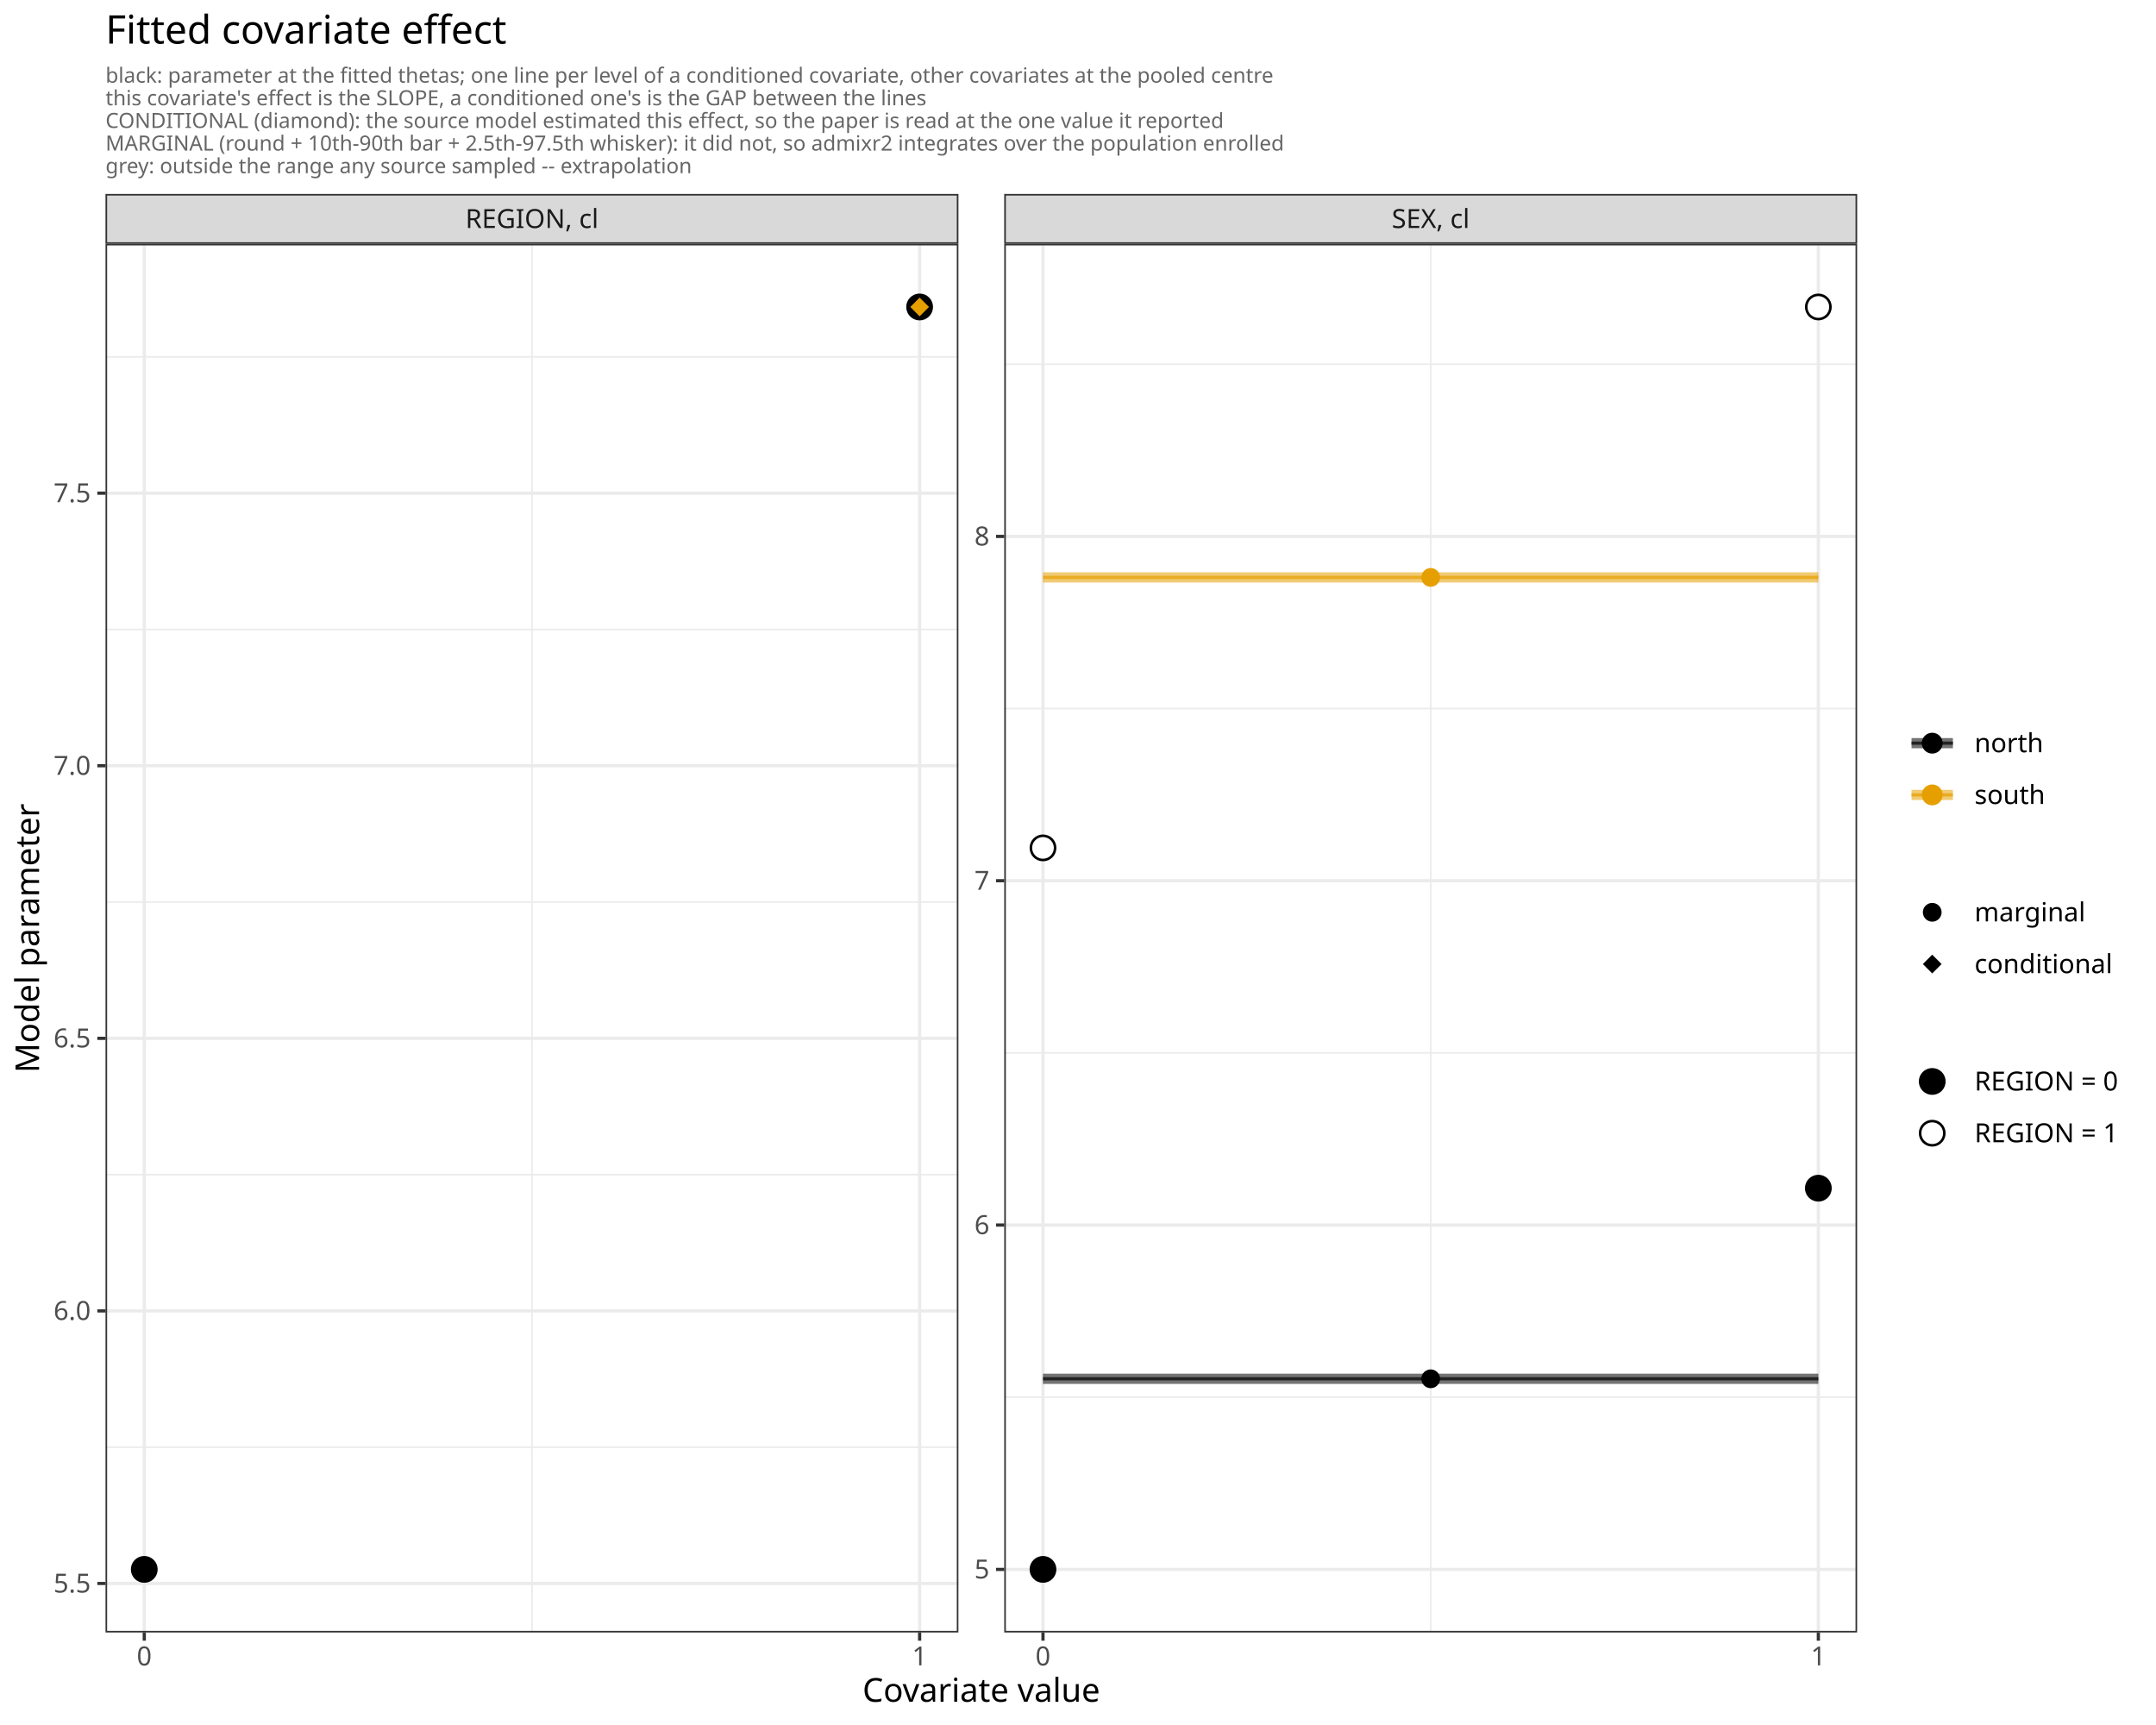
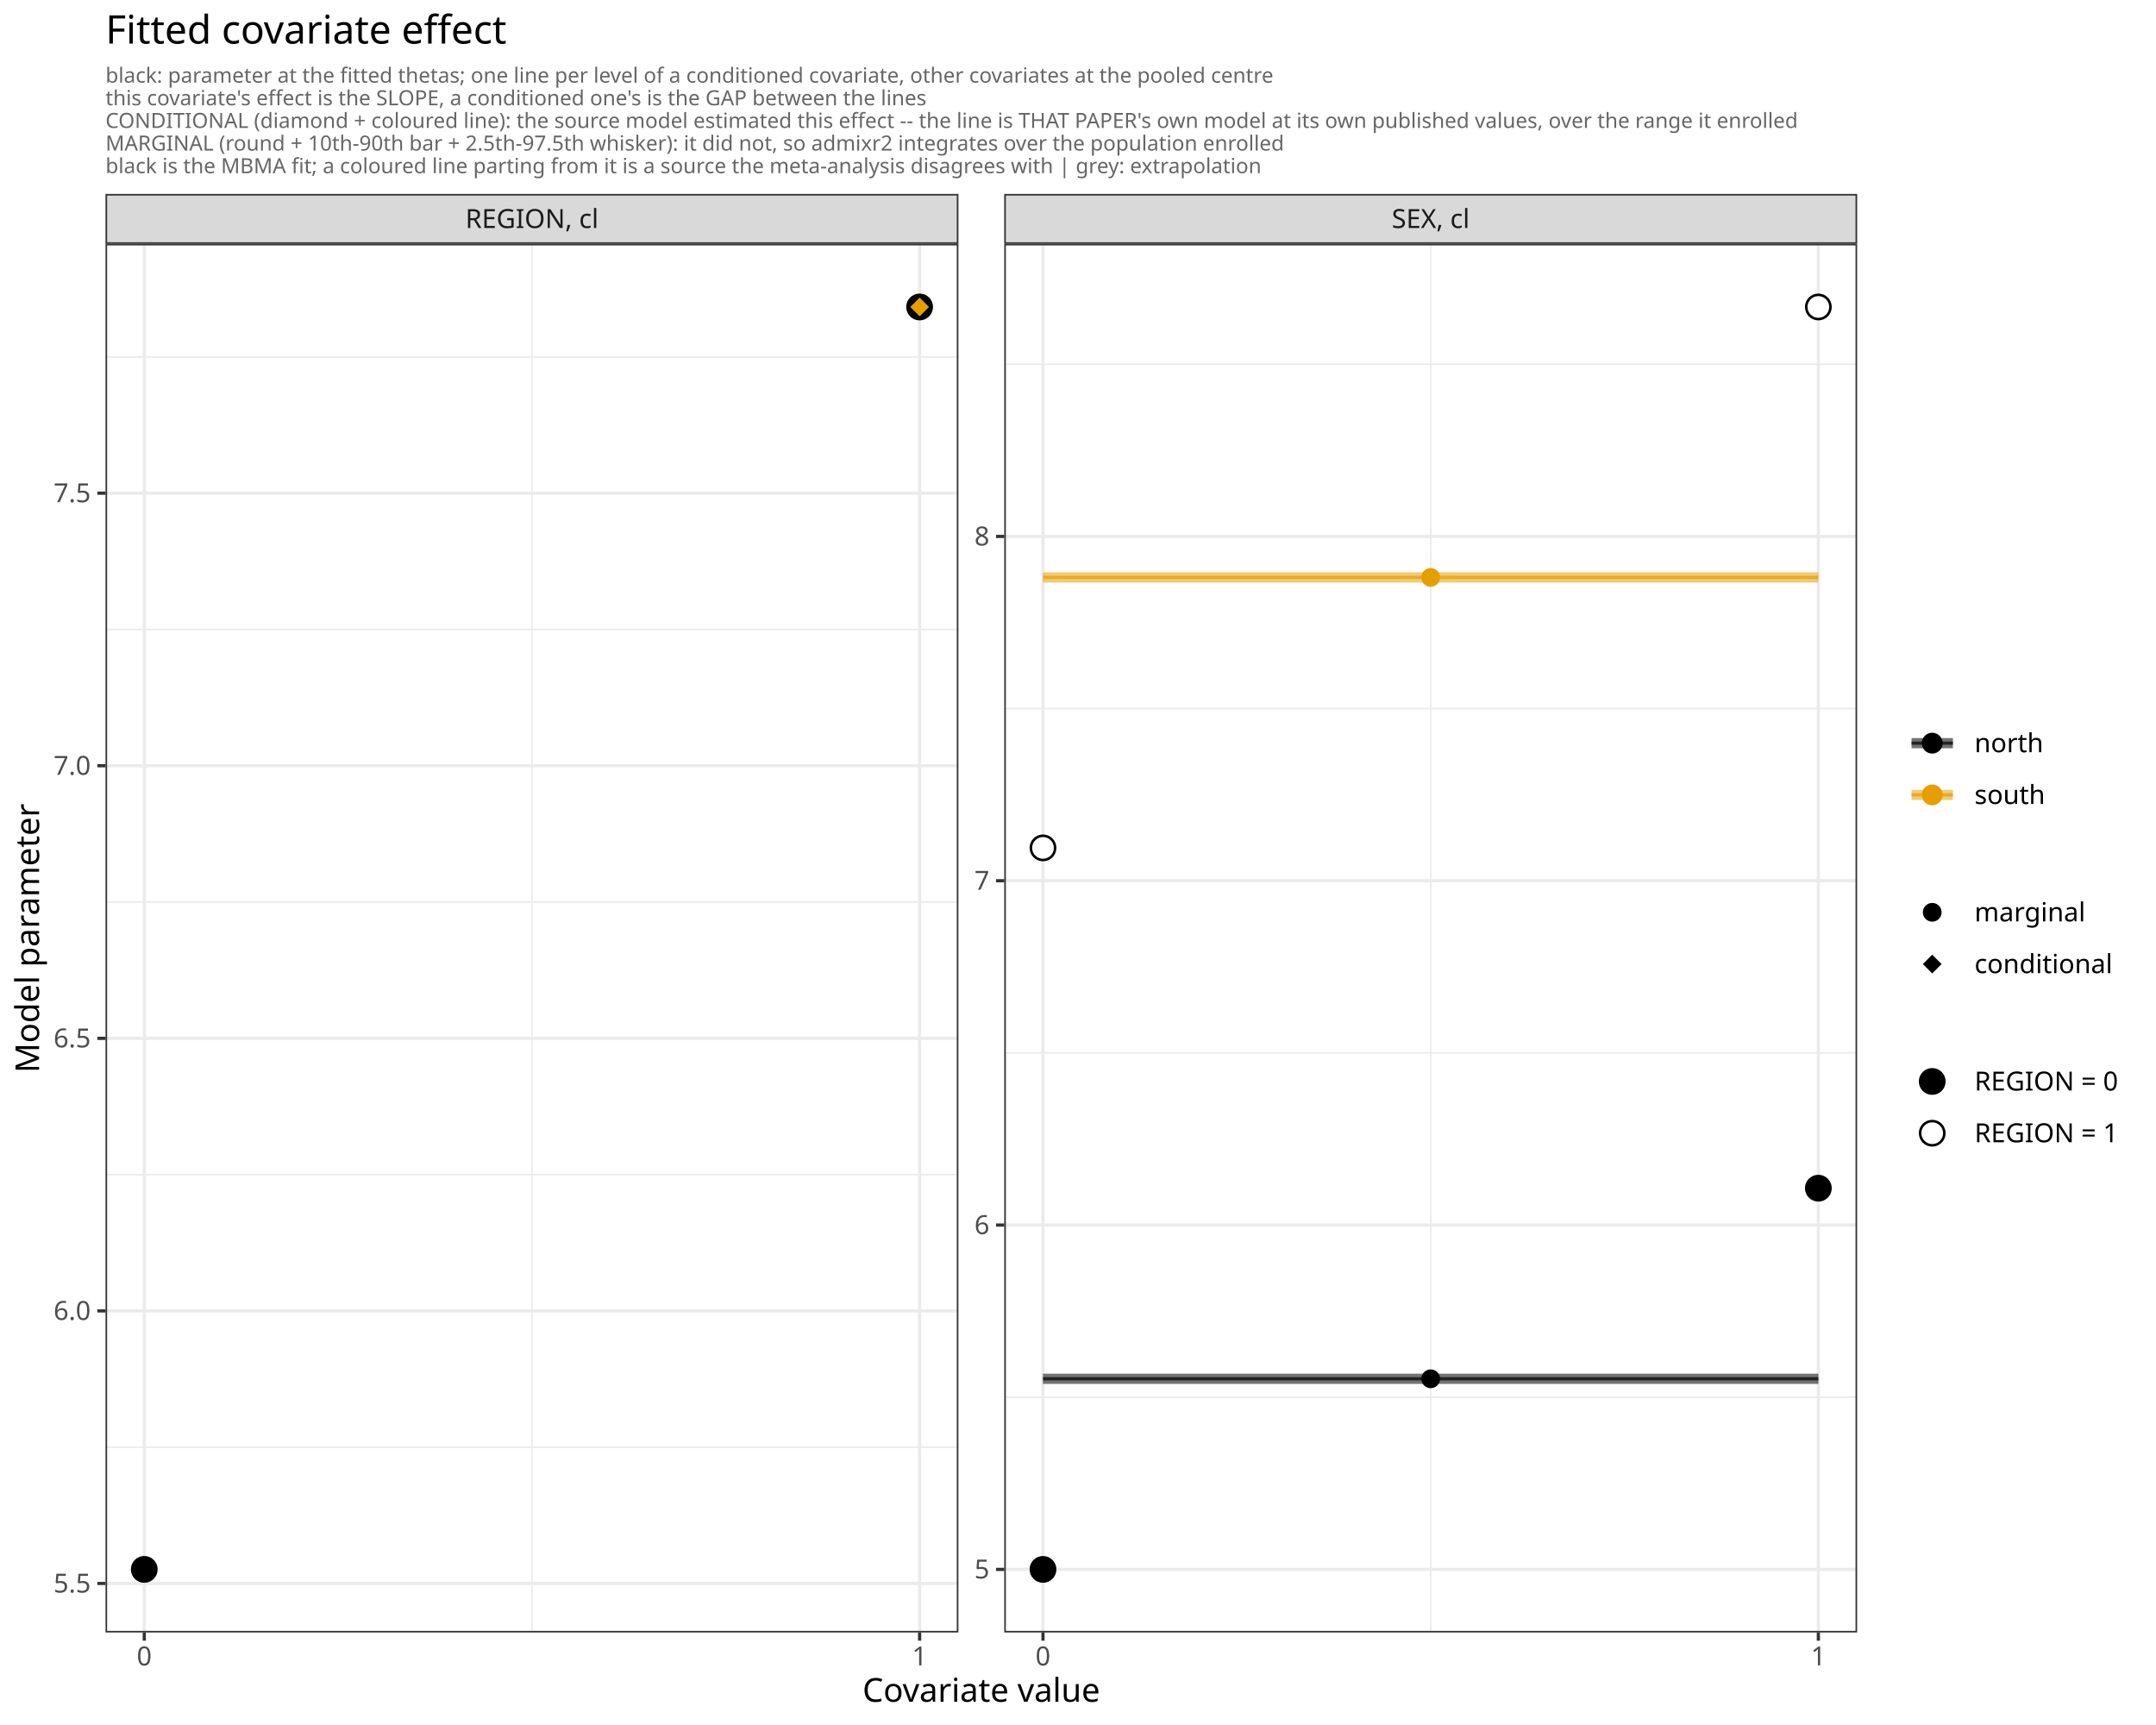
<svg xmlns="http://www.w3.org/2000/svg" class="svglite" data-engine-version="2.0" width="720.00pt" height="576.00pt" viewBox="0 0 720.00 576.00">
  <defs>
    <style type="text/css">
    .svglite line, .svglite polyline, .svglite polygon, .svglite path, .svglite rect, .svglite circle {
      fill: none;
      stroke: #000000;
      stroke-linecap: round;
      stroke-linejoin: round;
      stroke-miterlimit: 10.00;
    }
  </style>
  </defs>
  <rect width="100%" height="100%" style="stroke: none; fill: #FFFFFF;" />
  <defs>
    <clipPath id="cpMC4wMHw3MjAuMDB8MC4wMHw1NzYuMDA=">
      <rect x="0.00" y="0.00" width="720.00" height="576.00" />
    </clipPath>
  </defs>
  <g clip-path="url(#cpMC4wMHw3MjAuMDB8MC4wMHw1NzYuMDA=)">
    <rect x="-0" y="0.00" width="720.00" height="576.00" style="stroke-width: 1.07; stroke: #FFFFFF; fill: #FFFFFF;" />
  </g>
  <defs>
    <clipPath id="cpMzUuMjR8MzIwLjA2fDgxLjQyfDU0NS4xMQ==">
      <rect x="35.24" y="81.42" width="284.82" height="463.69" />
    </clipPath>
  </defs>
  <g clip-path="url(#cpMzUuMjR8MzIwLjA2fDgxLjQyfDU0NS4xMQ==)">
    <rect x="35.24" y="81.42" width="284.82" height="463.69" style="stroke-width: 1.07; stroke: none; fill: #FFFFFF;" />
    <polyline points="35.24,483.23 320.06,483.23 " style="stroke-width: 0.53; stroke: #EBEBEB; stroke-linecap: butt;" />
    <polyline points="35.24,392.22 320.06,392.22 " style="stroke-width: 0.53; stroke: #EBEBEB; stroke-linecap: butt;" />
    <polyline points="35.24,301.20 320.06,301.20 " style="stroke-width: 0.53; stroke: #EBEBEB; stroke-linecap: butt;" />
    <polyline points="35.24,210.18 320.06,210.18 " style="stroke-width: 0.53; stroke: #EBEBEB; stroke-linecap: butt;" />
    <polyline points="35.24,119.17 320.06,119.17 " style="stroke-width: 0.53; stroke: #EBEBEB; stroke-linecap: butt;" />
    <polyline points="177.65,545.11 177.65,81.42 " style="stroke-width: 0.53; stroke: #EBEBEB; stroke-linecap: butt;" />
    <polyline points="35.24,528.74 320.06,528.74 " style="stroke-width: 1.07; stroke: #EBEBEB; stroke-linecap: butt;" />
    <polyline points="35.24,437.73 320.06,437.73 " style="stroke-width: 1.07; stroke: #EBEBEB; stroke-linecap: butt;" />
    <polyline points="35.24,346.71 320.06,346.71 " style="stroke-width: 1.07; stroke: #EBEBEB; stroke-linecap: butt;" />
    <polyline points="35.24,255.69 320.06,255.69 " style="stroke-width: 1.07; stroke: #EBEBEB; stroke-linecap: butt;" />
    <polyline points="35.24,164.68 320.06,164.68 " style="stroke-width: 1.07; stroke: #EBEBEB; stroke-linecap: butt;" />
    <polyline points="48.18,545.11 48.18,81.42 " style="stroke-width: 1.07; stroke: #EBEBEB; stroke-linecap: butt;" />
    <polyline points="307.11,545.11 307.11,81.42 " style="stroke-width: 1.07; stroke: #EBEBEB; stroke-linecap: butt;" />
    <circle cx="48.18" cy="524.04" r="4.05" style="stroke-width: 0.85; fill: #000000;" />
    <circle cx="307.11" cy="102.50" r="4.05" style="stroke-width: 0.85; fill: #000000;" />
    <polygon points="45.06,524.04 48.18,520.91 51.31,524.04 48.18,527.16 " style="stroke-width: 0.71; stroke: none; fill: #000000;" />
    <polygon points="303.99,102.50 307.11,99.37 310.24,102.50 307.11,105.63 " style="stroke-width: 0.71; stroke: none; fill: #E69F00;" />
    <rect x="35.24" y="81.42" width="284.82" height="463.69" style="stroke-width: 1.07; stroke: #333333;" />
  </g>
  <g clip-path="url(#cpMC4wMHw3MjAuMDB8MC4wMHw1NzYuMDA=)">
</g>
  <defs>
    <clipPath id="cpMzM1LjM3fDYyMC4xOXw4MS40Mnw1NDUuMTE=">
      <rect x="335.37" y="81.42" width="284.82" height="463.69" />
    </clipPath>
  </defs>
  <g clip-path="url(#cpMzM1LjM3fDYyMC4xOXw4MS40Mnw1NDUuMTE=)">
    <rect x="335.37" y="81.42" width="284.82" height="463.69" style="stroke-width: 1.07; stroke: none; fill: #FFFFFF;" />
    <polyline points="335.37,466.55 620.19,466.55 " style="stroke-width: 0.53; stroke: #EBEBEB; stroke-linecap: butt;" />
    <polyline points="335.37,351.57 620.19,351.57 " style="stroke-width: 0.53; stroke: #EBEBEB; stroke-linecap: butt;" />
    <polyline points="335.37,236.59 620.19,236.59 " style="stroke-width: 0.53; stroke: #EBEBEB; stroke-linecap: butt;" />
    <polyline points="335.37,121.62 620.19,121.62 " style="stroke-width: 0.53; stroke: #EBEBEB; stroke-linecap: butt;" />
    <polyline points="477.78,545.11 477.78,81.42 " style="stroke-width: 0.53; stroke: #EBEBEB; stroke-linecap: butt;" />
    <polyline points="335.37,524.04 620.19,524.04 " style="stroke-width: 1.07; stroke: #EBEBEB; stroke-linecap: butt;" />
    <polyline points="335.37,409.06 620.19,409.06 " style="stroke-width: 1.07; stroke: #EBEBEB; stroke-linecap: butt;" />
    <polyline points="335.37,294.08 620.19,294.08 " style="stroke-width: 1.07; stroke: #EBEBEB; stroke-linecap: butt;" />
    <polyline points="335.37,179.11 620.19,179.11 " style="stroke-width: 1.07; stroke: #EBEBEB; stroke-linecap: butt;" />
    <polyline points="348.31,545.11 348.31,81.42 " style="stroke-width: 1.07; stroke: #EBEBEB; stroke-linecap: butt;" />
    <polyline points="607.24,545.11 607.24,81.42 " style="stroke-width: 1.07; stroke: #EBEBEB; stroke-linecap: butt;" />
    <circle cx="348.31" cy="524.04" r="4.05" style="stroke-width: 0.85; fill: #000000;" />
    <circle cx="607.24" cy="396.75" r="4.05" style="stroke-width: 0.85; fill: #000000;" />
    <circle cx="348.31" cy="283.12" r="4.05" style="stroke-width: 0.85; fill: #FFFFFF;" />
    <circle cx="607.24" cy="102.50" r="4.05" style="stroke-width: 0.85; fill: #FFFFFF;" />
    <line x1="348.31" y1="460.40" x2="607.24" y2="460.40" style="stroke-width: 1.07; stroke: #000000; stroke-opacity: 0.70; stroke-linecap: butt;" />
    <line x1="348.31" y1="192.81" x2="607.24" y2="192.81" style="stroke-width: 1.07; stroke: #E69F00; stroke-opacity: 0.70; stroke-linecap: butt;" />
    <line x1="348.31" y1="460.40" x2="607.24" y2="460.40" style="stroke-width: 3.41; stroke: #000000; stroke-opacity: 0.55; stroke-linecap: butt;" />
    <line x1="348.31" y1="192.81" x2="607.24" y2="192.81" style="stroke-width: 3.41; stroke: #E69F00; stroke-opacity: 0.55; stroke-linecap: butt;" />
    <circle cx="477.78" cy="460.40" r="3.13" style="stroke-width: 0.71; stroke: none; fill: #000000;" />
    <circle cx="477.78" cy="192.81" r="3.13" style="stroke-width: 0.71; stroke: none; fill: #E69F00;" />
    <rect x="335.37" y="81.42" width="284.82" height="463.69" style="stroke-width: 1.07; stroke: #333333;" />
  </g>
  <g clip-path="url(#cpMC4wMHw3MjAuMDB8MC4wMHw1NzYuMDA=)">
</g>
  <defs>
    <clipPath id="cpMzUuMjR8MzIwLjA2fDY0Ljc3fDgxLjQy">
      <rect x="35.24" y="64.77" width="284.82" height="16.65" />
    </clipPath>
  </defs>
  <g clip-path="url(#cpMzUuMjR8MzIwLjA2fDY0Ljc3fDgxLjQy)">
    <rect x="35.24" y="64.77" width="284.82" height="16.65" style="stroke-width: 1.07; stroke: #333333; fill: #D9D9D9;" />
    <text x="177.65" y="76.13" text-anchor="middle" style="font-size: 8.80px; fill: #1A1A1A; font-family: sans;" textLength="45.97px" lengthAdjust="spacingAndGlyphs">REGION, cl</text>
  </g>
  <g clip-path="url(#cpMC4wMHw3MjAuMDB8MC4wMHw1NzYuMDA=)">
</g>
  <defs>
    <clipPath id="cpMzM1LjM3fDYyMC4xOXw2NC43N3w4MS40Mg==">
      <rect x="335.37" y="64.77" width="284.82" height="16.65" />
    </clipPath>
  </defs>
  <g clip-path="url(#cpMzM1LjM3fDYyMC4xOXw2NC43N3w4MS40Mg==)">
    <rect x="335.37" y="64.77" width="284.82" height="16.65" style="stroke-width: 1.07; stroke: #333333; fill: #D9D9D9;" />
    <text x="477.78" y="76.13" text-anchor="middle" style="font-size: 8.80px; fill: #1A1A1A; font-family: sans;" textLength="28.86px" lengthAdjust="spacingAndGlyphs">SEX, cl</text>
  </g>
  <g clip-path="url(#cpMC4wMHw3MjAuMDB8MC4wMHw1NzYuMDA=)">
    <polyline points="48.18,547.85 48.18,545.11 " style="stroke-width: 1.07; stroke: #333333; stroke-linecap: butt;" />
    <polyline points="307.11,547.85 307.11,545.11 " style="stroke-width: 1.07; stroke: #333333; stroke-linecap: butt;" />
    <text x="48.18" y="556.10" text-anchor="middle" style="font-size: 8.80px; fill: #4D4D4D; font-family: sans;" textLength="4.89px" lengthAdjust="spacingAndGlyphs">0</text>
    <text x="307.11" y="556.10" text-anchor="middle" style="font-size: 8.80px; fill: #4D4D4D; font-family: sans;" textLength="4.89px" lengthAdjust="spacingAndGlyphs">1</text>
    <polyline points="348.31,547.85 348.31,545.11 " style="stroke-width: 1.07; stroke: #333333; stroke-linecap: butt;" />
    <polyline points="607.24,547.85 607.24,545.11 " style="stroke-width: 1.07; stroke: #333333; stroke-linecap: butt;" />
    <text x="348.31" y="556.10" text-anchor="middle" style="font-size: 8.80px; fill: #4D4D4D; font-family: sans;" textLength="4.89px" lengthAdjust="spacingAndGlyphs">0</text>
    <text x="607.24" y="556.10" text-anchor="middle" style="font-size: 8.80px; fill: #4D4D4D; font-family: sans;" textLength="4.89px" lengthAdjust="spacingAndGlyphs">1</text>
    <text x="330.44" y="527.06" text-anchor="end" style="font-size: 8.80px; fill: #4D4D4D; font-family: sans;" textLength="4.89px" lengthAdjust="spacingAndGlyphs">5</text>
    <text x="330.44" y="412.09" text-anchor="end" style="font-size: 8.80px; fill: #4D4D4D; font-family: sans;" textLength="4.89px" lengthAdjust="spacingAndGlyphs">6</text>
    <text x="330.44" y="297.11" text-anchor="end" style="font-size: 8.80px; fill: #4D4D4D; font-family: sans;" textLength="4.89px" lengthAdjust="spacingAndGlyphs">7</text>
    <text x="330.44" y="182.13" text-anchor="end" style="font-size: 8.80px; fill: #4D4D4D; font-family: sans;" textLength="4.89px" lengthAdjust="spacingAndGlyphs">8</text>
    <polyline points="332.63,524.04 335.37,524.04 " style="stroke-width: 1.07; stroke: #333333; stroke-linecap: butt;" />
    <polyline points="332.63,409.06 335.37,409.06 " style="stroke-width: 1.07; stroke: #333333; stroke-linecap: butt;" />
    <polyline points="332.63,294.08 335.37,294.08 " style="stroke-width: 1.07; stroke: #333333; stroke-linecap: butt;" />
    <polyline points="332.63,179.11 335.37,179.11 " style="stroke-width: 1.07; stroke: #333333; stroke-linecap: butt;" />
    <text x="30.31" y="531.77" text-anchor="end" style="font-size: 8.80px; fill: #4D4D4D; font-family: sans;" textLength="12.23px" lengthAdjust="spacingAndGlyphs">5.5</text>
    <text x="30.31" y="440.75" text-anchor="end" style="font-size: 8.80px; fill: #4D4D4D; font-family: sans;" textLength="12.23px" lengthAdjust="spacingAndGlyphs">6.0</text>
    <text x="30.31" y="349.74" text-anchor="end" style="font-size: 8.80px; fill: #4D4D4D; font-family: sans;" textLength="12.23px" lengthAdjust="spacingAndGlyphs">6.5</text>
    <text x="30.31" y="258.72" text-anchor="end" style="font-size: 8.80px; fill: #4D4D4D; font-family: sans;" textLength="12.23px" lengthAdjust="spacingAndGlyphs">7.0</text>
    <text x="30.31" y="167.70" text-anchor="end" style="font-size: 8.80px; fill: #4D4D4D; font-family: sans;" textLength="12.23px" lengthAdjust="spacingAndGlyphs">7.5</text>
    <polyline points="32.50,528.74 35.24,528.74 " style="stroke-width: 1.07; stroke: #333333; stroke-linecap: butt;" />
    <polyline points="32.50,437.73 35.24,437.73 " style="stroke-width: 1.07; stroke: #333333; stroke-linecap: butt;" />
    <polyline points="32.50,346.71 35.24,346.71 " style="stroke-width: 1.07; stroke: #333333; stroke-linecap: butt;" />
    <polyline points="32.50,255.69 35.24,255.69 " style="stroke-width: 1.07; stroke: #333333; stroke-linecap: butt;" />
    <polyline points="32.50,164.68 35.24,164.68 " style="stroke-width: 1.07; stroke: #333333; stroke-linecap: butt;" />
    <text x="327.71" y="568.24" text-anchor="middle" style="font-size: 11.00px; font-family: sans;" textLength="76.44px" lengthAdjust="spacingAndGlyphs">Covariate value</text>
    <text transform="translate(13.05,313.27) rotate(-90)" text-anchor="middle" style="font-size: 11.00px; font-family: sans;" textLength="83.16px" lengthAdjust="spacingAndGlyphs">Model parameter</text>
    <rect x="631.15" y="234.03" width="55.25" height="45.52" style="stroke-width: 1.07; stroke: none; fill: #FFFFFF;" />
    <rect x="636.63" y="239.51" width="17.28" height="17.28" style="stroke-width: 1.07; stroke: none; fill: #FFFFFF;" />
    <line x1="638.36" y1="248.15" x2="652.18" y2="248.15" style="stroke-width: 1.07; stroke: #000000; stroke-opacity: 0.70; stroke-linecap: butt;" />
    <line x1="638.36" y1="248.15" x2="652.18" y2="248.15" style="stroke-width: 3.41; stroke: #000000; stroke-opacity: 0.55; stroke-linecap: butt;" />
    <circle cx="645.27" cy="248.15" r="3.13" style="stroke-width: 0.71; fill: #000000;" />
    <rect x="636.63" y="256.79" width="17.28" height="17.28" style="stroke-width: 1.07; stroke: none; fill: #FFFFFF;" />
    <line x1="638.36" y1="265.43" x2="652.18" y2="265.43" style="stroke-width: 1.07; stroke: #E69F00; stroke-opacity: 0.70; stroke-linecap: butt;" />
    <line x1="638.36" y1="265.43" x2="652.18" y2="265.43" style="stroke-width: 3.41; stroke: #E69F00; stroke-opacity: 0.55; stroke-linecap: butt;" />
    <circle cx="645.27" cy="265.43" r="3.13" style="stroke-width: 0.71; stroke: #E69F00; fill: #E69F00;" />
    <text x="659.39" y="251.18" style="font-size: 8.80px; font-family: sans;" textLength="20.06px" lengthAdjust="spacingAndGlyphs">north</text>
    <text x="659.39" y="268.46" style="font-size: 8.80px; font-family: sans;" textLength="21.53px" lengthAdjust="spacingAndGlyphs">south</text>
    <rect x="631.15" y="290.51" width="75.79" height="45.52" style="stroke-width: 1.07; stroke: none; fill: #FFFFFF;" />
    <rect x="636.63" y="295.99" width="17.28" height="17.28" style="stroke-width: 1.07; stroke: none; fill: #FFFFFF;" />
    <circle cx="645.27" cy="304.63" r="3.13" style="stroke-width: 0.71; stroke: none; fill: #000000;" />
    <rect x="636.63" y="313.27" width="17.28" height="17.28" style="stroke-width: 1.07; stroke: none; fill: #FFFFFF;" />
    <polygon points="642.14,321.91 645.27,318.78 648.40,321.91 645.27,325.04 " style="stroke-width: 0.71; stroke: none; fill: #000000;" />
    <text x="659.39" y="307.66" style="font-size: 8.80px; font-family: sans;" textLength="33.75px" lengthAdjust="spacingAndGlyphs">marginal</text>
    <text x="659.39" y="324.94" style="font-size: 8.80px; font-family: sans;" textLength="42.08px" lengthAdjust="spacingAndGlyphs">conditional</text>
    <rect x="631.15" y="346.99" width="83.37" height="45.52" style="stroke-width: 1.07; stroke: none; fill: #FFFFFF;" />
    <rect x="636.63" y="352.47" width="17.28" height="17.28" style="stroke-width: 1.07; stroke: none; fill: #FFFFFF;" />
    <circle cx="645.27" cy="361.11" r="4.05" style="stroke-width: 0.85; fill: #000000;" />
    <rect x="636.63" y="369.75" width="17.28" height="17.28" style="stroke-width: 1.07; stroke: none; fill: #FFFFFF;" />
    <circle cx="645.27" cy="378.39" r="4.05" style="stroke-width: 0.85; fill: #FFFFFF;" />
    <text x="659.39" y="364.13" style="font-size: 8.80px; font-family: sans;" textLength="49.65px" lengthAdjust="spacingAndGlyphs">REGION = 0</text>
    <text x="659.39" y="381.41" style="font-size: 8.80px; font-family: sans;" textLength="49.65px" lengthAdjust="spacingAndGlyphs">REGION = 1</text>
    <text x="35.24" y="27.60" style="font-size: 7.00px; fill: #666666; font-family: sans;" textLength="365.81px" lengthAdjust="spacingAndGlyphs">black: parameter at the fitted thetas; one line per level of a conditioned covariate, other covariates at the pooled centre</text>
    <text x="35.24" y="35.16" style="font-size: 7.00px; fill: #666666; font-family: sans;" textLength="264.97px" lengthAdjust="spacingAndGlyphs">this covariate's effect is the SLOPE, a conditioned one's is the GAP between the lines</text>
-     <text x="35.24" y="42.72" style="font-size: 7.00px; fill: #666666; font-family: sans;" textLength="354.11px" lengthAdjust="spacingAndGlyphs">CONDITIONAL (diamond): the source model estimated this effect, so the paper is read at the one value it reported</text>
+     <text x="35.24" y="42.72" style="font-size: 7.00px; fill: #666666; font-family: sans;" textLength="542.40px" lengthAdjust="spacingAndGlyphs">CONDITIONAL (diamond + coloured line): the source model estimated this effect -- the line is THAT PAPER's own model at its own published values, over the range it enrolled</text>
    <text x="35.24" y="50.28" style="font-size: 7.00px; fill: #666666; font-family: sans;" textLength="371.24px" lengthAdjust="spacingAndGlyphs">MARGINAL (round + 10th-90th bar + 2.5th-97.5th whisker): it did not, so admixr2 integrates over the population enrolled</text>
-     <text x="35.24" y="57.84" style="font-size: 7.00px; fill: #666666; font-family: sans;" textLength="184.85px" lengthAdjust="spacingAndGlyphs">grey: outside the range any source sampled -- extrapolation</text>
+     <text x="35.24" y="57.84" style="font-size: 7.00px; fill: #666666; font-family: sans;" textLength="366.03px" lengthAdjust="spacingAndGlyphs">black is the MBMA fit; a coloured line parting from it is a source the meta-analysis disagrees with  |  grey: extrapolation</text>
    <text x="35.24" y="14.56" style="font-size: 13.20px; font-family: sans;" textLength="126.21px" lengthAdjust="spacingAndGlyphs">Fitted covariate effect</text>
  </g>
</svg>
